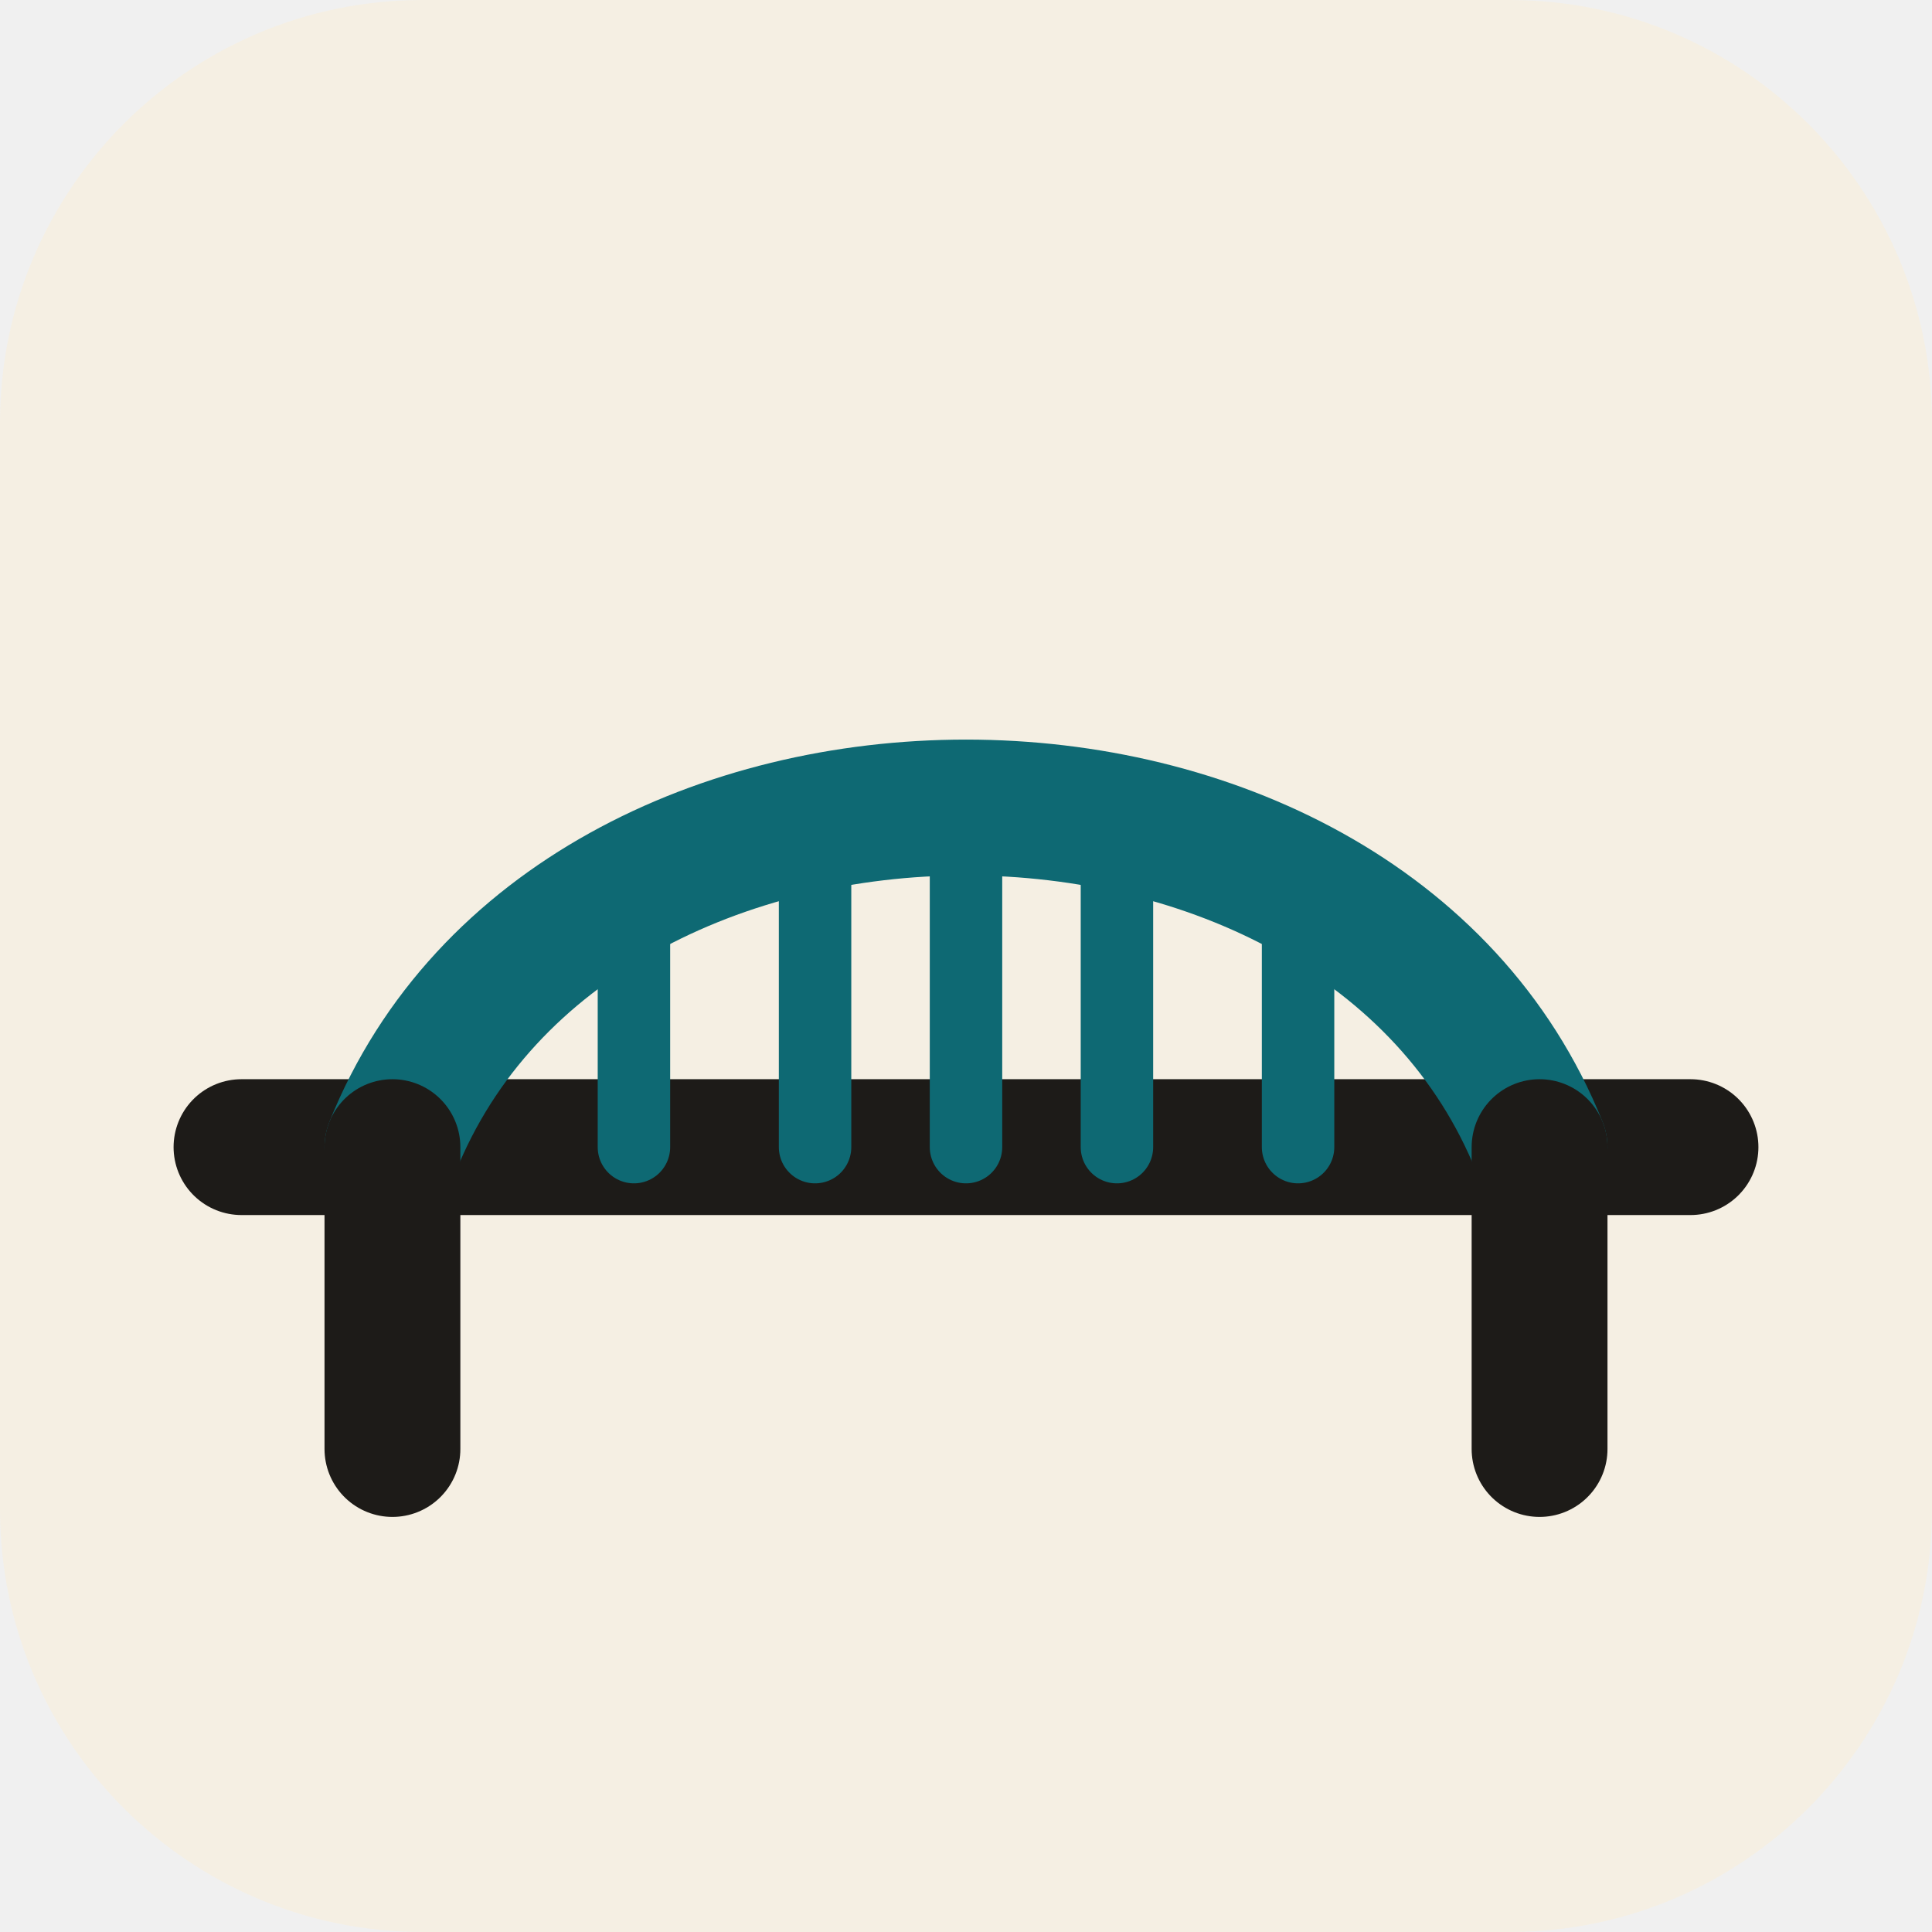
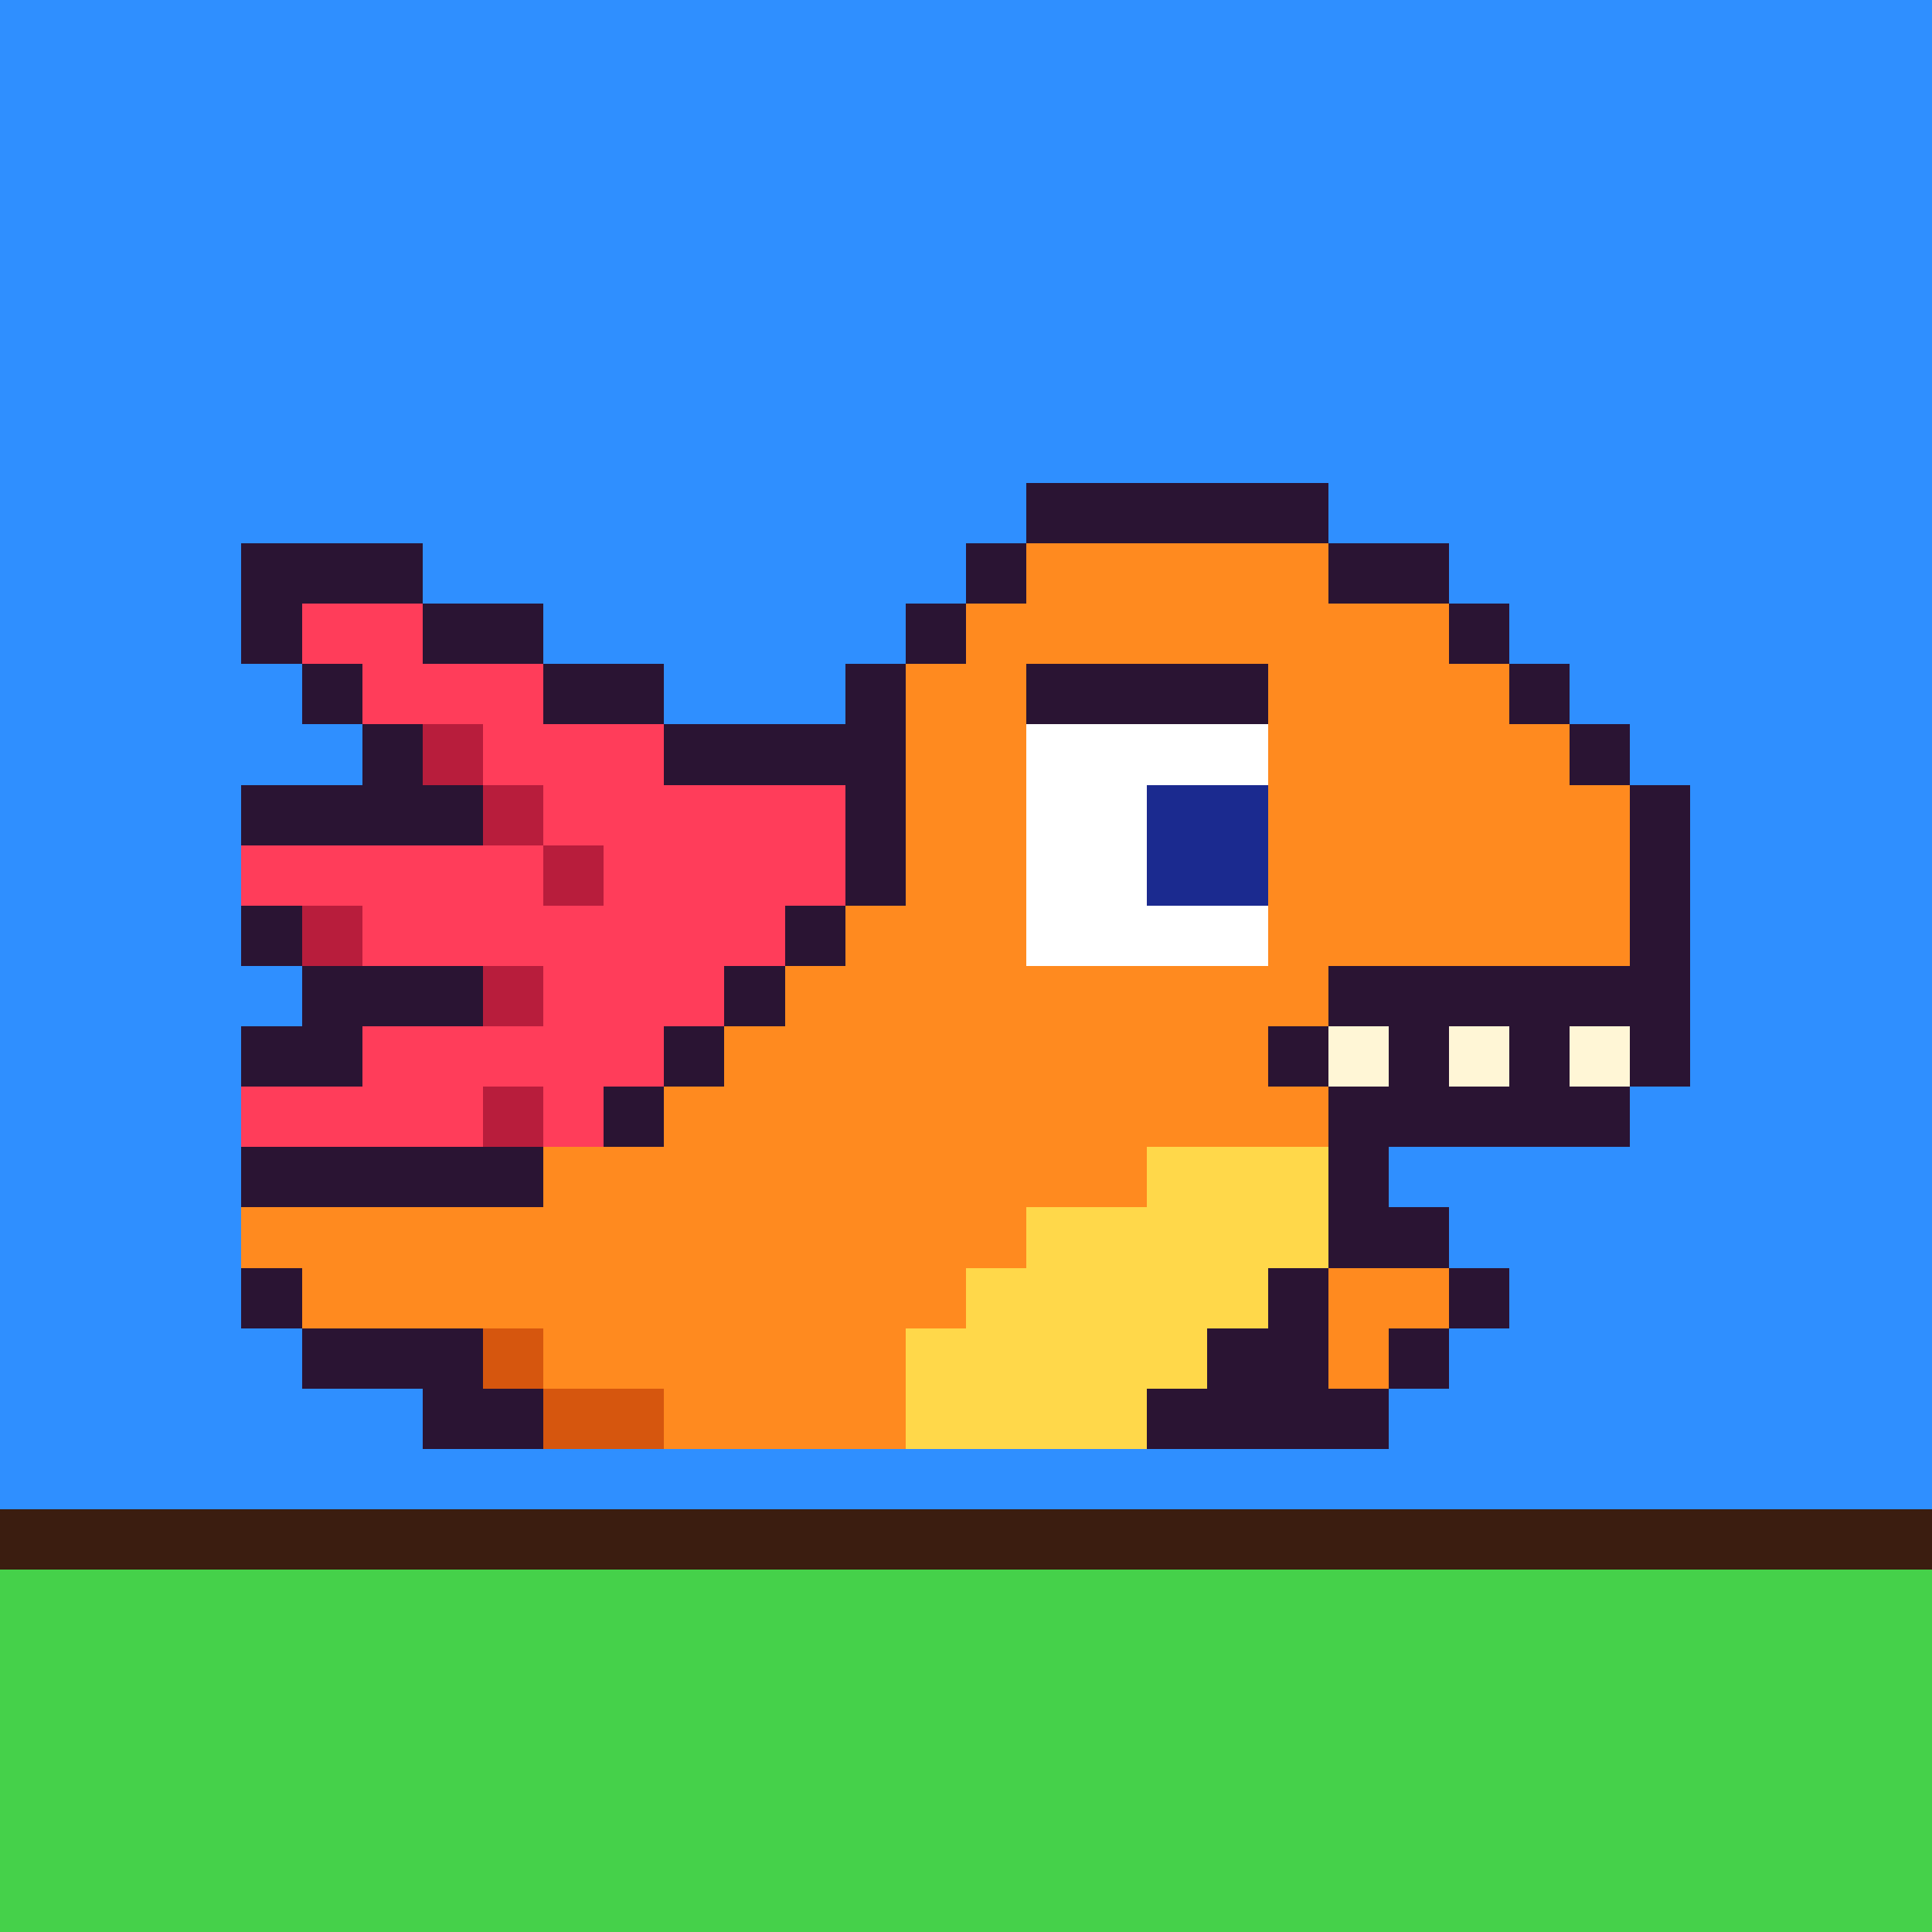
- <svg xmlns="http://www.w3.org/2000/svg" viewBox="0 0 64 64">
-   <rect width="64" height="64" rx="14" fill="#f5efe3" />
-   <path d="M8 38h48" stroke="#1d1b18" stroke-width="4.5" stroke-linecap="round" fill="none" />
-   <path d="M13 38c6-15 32-15 38 0" stroke="#0e6973" stroke-width="4.5" stroke-linecap="round" fill="none" />
-   <path d="M21 29v9M27 26.4v11.6M32 25.8v12.2M37 26.4v11.6M43 29v9" stroke="#0e6973" stroke-width="2.4" stroke-linecap="round" />
-   <path d="M13 38v10M51 38v10" stroke="#1d1b18" stroke-width="4.5" stroke-linecap="round" />
+ <svg xmlns="http://www.w3.org/2000/svg" viewBox="0 0 32 32" shape-rendering="crispEdges">
+   <rect width="32" height="32" fill="#2f8fff" />
+   <rect y="26" width="32" height="6" fill="#45d14a" />
+   <rect y="25" width="32" height="1" fill="#3b1d10" />
+   <rect x="17" y="8" width="5" height="1" fill="#2a1433" />
+   <rect x="4" y="9" width="3" height="1" fill="#2a1433" />
+   <rect x="16" y="9" width="1" height="1" fill="#2a1433" />
+   <rect x="17" y="9" width="5" height="1" fill="#ff8a1f" />
+   <rect x="22" y="9" width="2" height="1" fill="#2a1433" />
+   <rect x="4" y="10" width="1" height="1" fill="#2a1433" />
+   <rect x="5" y="10" width="2" height="1" fill="#ff3d5a" />
+   <rect x="7" y="10" width="2" height="1" fill="#2a1433" />
+   <rect x="15" y="10" width="1" height="1" fill="#2a1433" />
+   <rect x="16" y="10" width="8" height="1" fill="#ff8a1f" />
+   <rect x="24" y="10" width="1" height="1" fill="#2a1433" />
+   <rect x="5" y="11" width="1" height="1" fill="#2a1433" />
+   <rect x="6" y="11" width="3" height="1" fill="#ff3d5a" />
+   <rect x="9" y="11" width="2" height="1" fill="#2a1433" />
+   <rect x="14" y="11" width="1" height="1" fill="#2a1433" />
+   <rect x="15" y="11" width="2" height="1" fill="#ff8a1f" />
+   <rect x="17" y="11" width="4" height="1" fill="#2a1433" />
+   <rect x="21" y="11" width="4" height="1" fill="#ff8a1f" />
+   <rect x="25" y="11" width="1" height="1" fill="#2a1433" />
+   <rect x="6" y="12" width="1" height="1" fill="#2a1433" />
+   <rect x="7" y="12" width="1" height="1" fill="#b81d3c" />
+   <rect x="8" y="12" width="3" height="1" fill="#ff3d5a" />
+   <rect x="11" y="12" width="4" height="1" fill="#2a1433" />
+   <rect x="15" y="12" width="2" height="1" fill="#ff8a1f" />
+   <rect x="17" y="12" width="4" height="1" fill="#ffffff" />
+   <rect x="21" y="12" width="5" height="1" fill="#ff8a1f" />
+   <rect x="26" y="12" width="1" height="1" fill="#2a1433" />
+   <rect x="4" y="13" width="4" height="1" fill="#2a1433" />
+   <rect x="8" y="13" width="1" height="1" fill="#b81d3c" />
+   <rect x="9" y="13" width="5" height="1" fill="#ff3d5a" />
+   <rect x="14" y="13" width="1" height="1" fill="#2a1433" />
+   <rect x="15" y="13" width="2" height="1" fill="#ff8a1f" />
+   <rect x="17" y="13" width="2" height="1" fill="#ffffff" />
+   <rect x="19" y="13" width="2" height="1" fill="#1b2a8f" />
+   <rect x="21" y="13" width="6" height="1" fill="#ff8a1f" />
+   <rect x="27" y="13" width="1" height="1" fill="#2a1433" />
+   <rect x="4" y="14" width="5" height="1" fill="#ff3d5a" />
+   <rect x="9" y="14" width="1" height="1" fill="#b81d3c" />
+   <rect x="10" y="14" width="4" height="1" fill="#ff3d5a" />
+   <rect x="14" y="14" width="1" height="1" fill="#2a1433" />
+   <rect x="15" y="14" width="2" height="1" fill="#ff8a1f" />
+   <rect x="17" y="14" width="2" height="1" fill="#ffffff" />
+   <rect x="19" y="14" width="2" height="1" fill="#1b2a8f" />
+   <rect x="21" y="14" width="6" height="1" fill="#ff8a1f" />
+   <rect x="27" y="14" width="1" height="1" fill="#2a1433" />
+   <rect x="4" y="15" width="1" height="1" fill="#2a1433" />
+   <rect x="5" y="15" width="1" height="1" fill="#b81d3c" />
+   <rect x="6" y="15" width="7" height="1" fill="#ff3d5a" />
+   <rect x="13" y="15" width="1" height="1" fill="#2a1433" />
+   <rect x="14" y="15" width="3" height="1" fill="#ff8a1f" />
+   <rect x="17" y="15" width="4" height="1" fill="#ffffff" />
+   <rect x="21" y="15" width="6" height="1" fill="#ff8a1f" />
+   <rect x="27" y="15" width="1" height="1" fill="#2a1433" />
+   <rect x="5" y="16" width="3" height="1" fill="#2a1433" />
+   <rect x="8" y="16" width="1" height="1" fill="#b81d3c" />
+   <rect x="9" y="16" width="3" height="1" fill="#ff3d5a" />
+   <rect x="12" y="16" width="1" height="1" fill="#2a1433" />
+   <rect x="13" y="16" width="9" height="1" fill="#ff8a1f" />
+   <rect x="22" y="16" width="6" height="1" fill="#2a1433" />
+   <rect x="4" y="17" width="2" height="1" fill="#2a1433" />
+   <rect x="6" y="17" width="5" height="1" fill="#ff3d5a" />
+   <rect x="11" y="17" width="1" height="1" fill="#2a1433" />
+   <rect x="12" y="17" width="9" height="1" fill="#ff8a1f" />
+   <rect x="21" y="17" width="1" height="1" fill="#2a1433" />
+   <rect x="22" y="17" width="1" height="1" fill="#fff6d6" />
+   <rect x="23" y="17" width="1" height="1" fill="#2a1433" />
+   <rect x="24" y="17" width="1" height="1" fill="#fff6d6" />
+   <rect x="25" y="17" width="1" height="1" fill="#2a1433" />
+   <rect x="26" y="17" width="1" height="1" fill="#fff6d6" />
+   <rect x="27" y="17" width="1" height="1" fill="#2a1433" />
+   <rect x="4" y="18" width="4" height="1" fill="#ff3d5a" />
+   <rect x="8" y="18" width="1" height="1" fill="#b81d3c" />
+   <rect x="9" y="18" width="1" height="1" fill="#ff3d5a" />
+   <rect x="10" y="18" width="1" height="1" fill="#2a1433" />
+   <rect x="11" y="18" width="11" height="1" fill="#ff8a1f" />
+   <rect x="22" y="18" width="5" height="1" fill="#2a1433" />
+   <rect x="4" y="19" width="5" height="1" fill="#2a1433" />
+   <rect x="9" y="19" width="10" height="1" fill="#ff8a1f" />
+   <rect x="19" y="19" width="3" height="1" fill="#ffd84a" />
+   <rect x="22" y="19" width="1" height="1" fill="#2a1433" />
+   <rect x="4" y="20" width="13" height="1" fill="#ff8a1f" />
+   <rect x="17" y="20" width="5" height="1" fill="#ffd84a" />
+   <rect x="22" y="20" width="2" height="1" fill="#2a1433" />
+   <rect x="4" y="21" width="1" height="1" fill="#2a1433" />
+   <rect x="5" y="21" width="11" height="1" fill="#ff8a1f" />
+   <rect x="16" y="21" width="5" height="1" fill="#ffd84a" />
+   <rect x="21" y="21" width="1" height="1" fill="#2a1433" />
+   <rect x="22" y="21" width="2" height="1" fill="#ff8a1f" />
+   <rect x="24" y="21" width="1" height="1" fill="#2a1433" />
+   <rect x="5" y="22" width="3" height="1" fill="#2a1433" />
+   <rect x="8" y="22" width="1" height="1" fill="#d6560e" />
+   <rect x="9" y="22" width="6" height="1" fill="#ff8a1f" />
+   <rect x="15" y="22" width="5" height="1" fill="#ffd84a" />
+   <rect x="20" y="22" width="2" height="1" fill="#2a1433" />
+   <rect x="22" y="22" width="1" height="1" fill="#ff8a1f" />
+   <rect x="23" y="22" width="1" height="1" fill="#2a1433" />
+   <rect x="7" y="23" width="2" height="1" fill="#2a1433" />
+   <rect x="9" y="23" width="2" height="1" fill="#d6560e" />
+   <rect x="11" y="23" width="4" height="1" fill="#ff8a1f" />
+   <rect x="15" y="23" width="4" height="1" fill="#ffd84a" />
+   <rect x="19" y="23" width="4" height="1" fill="#2a1433" />
</svg>
